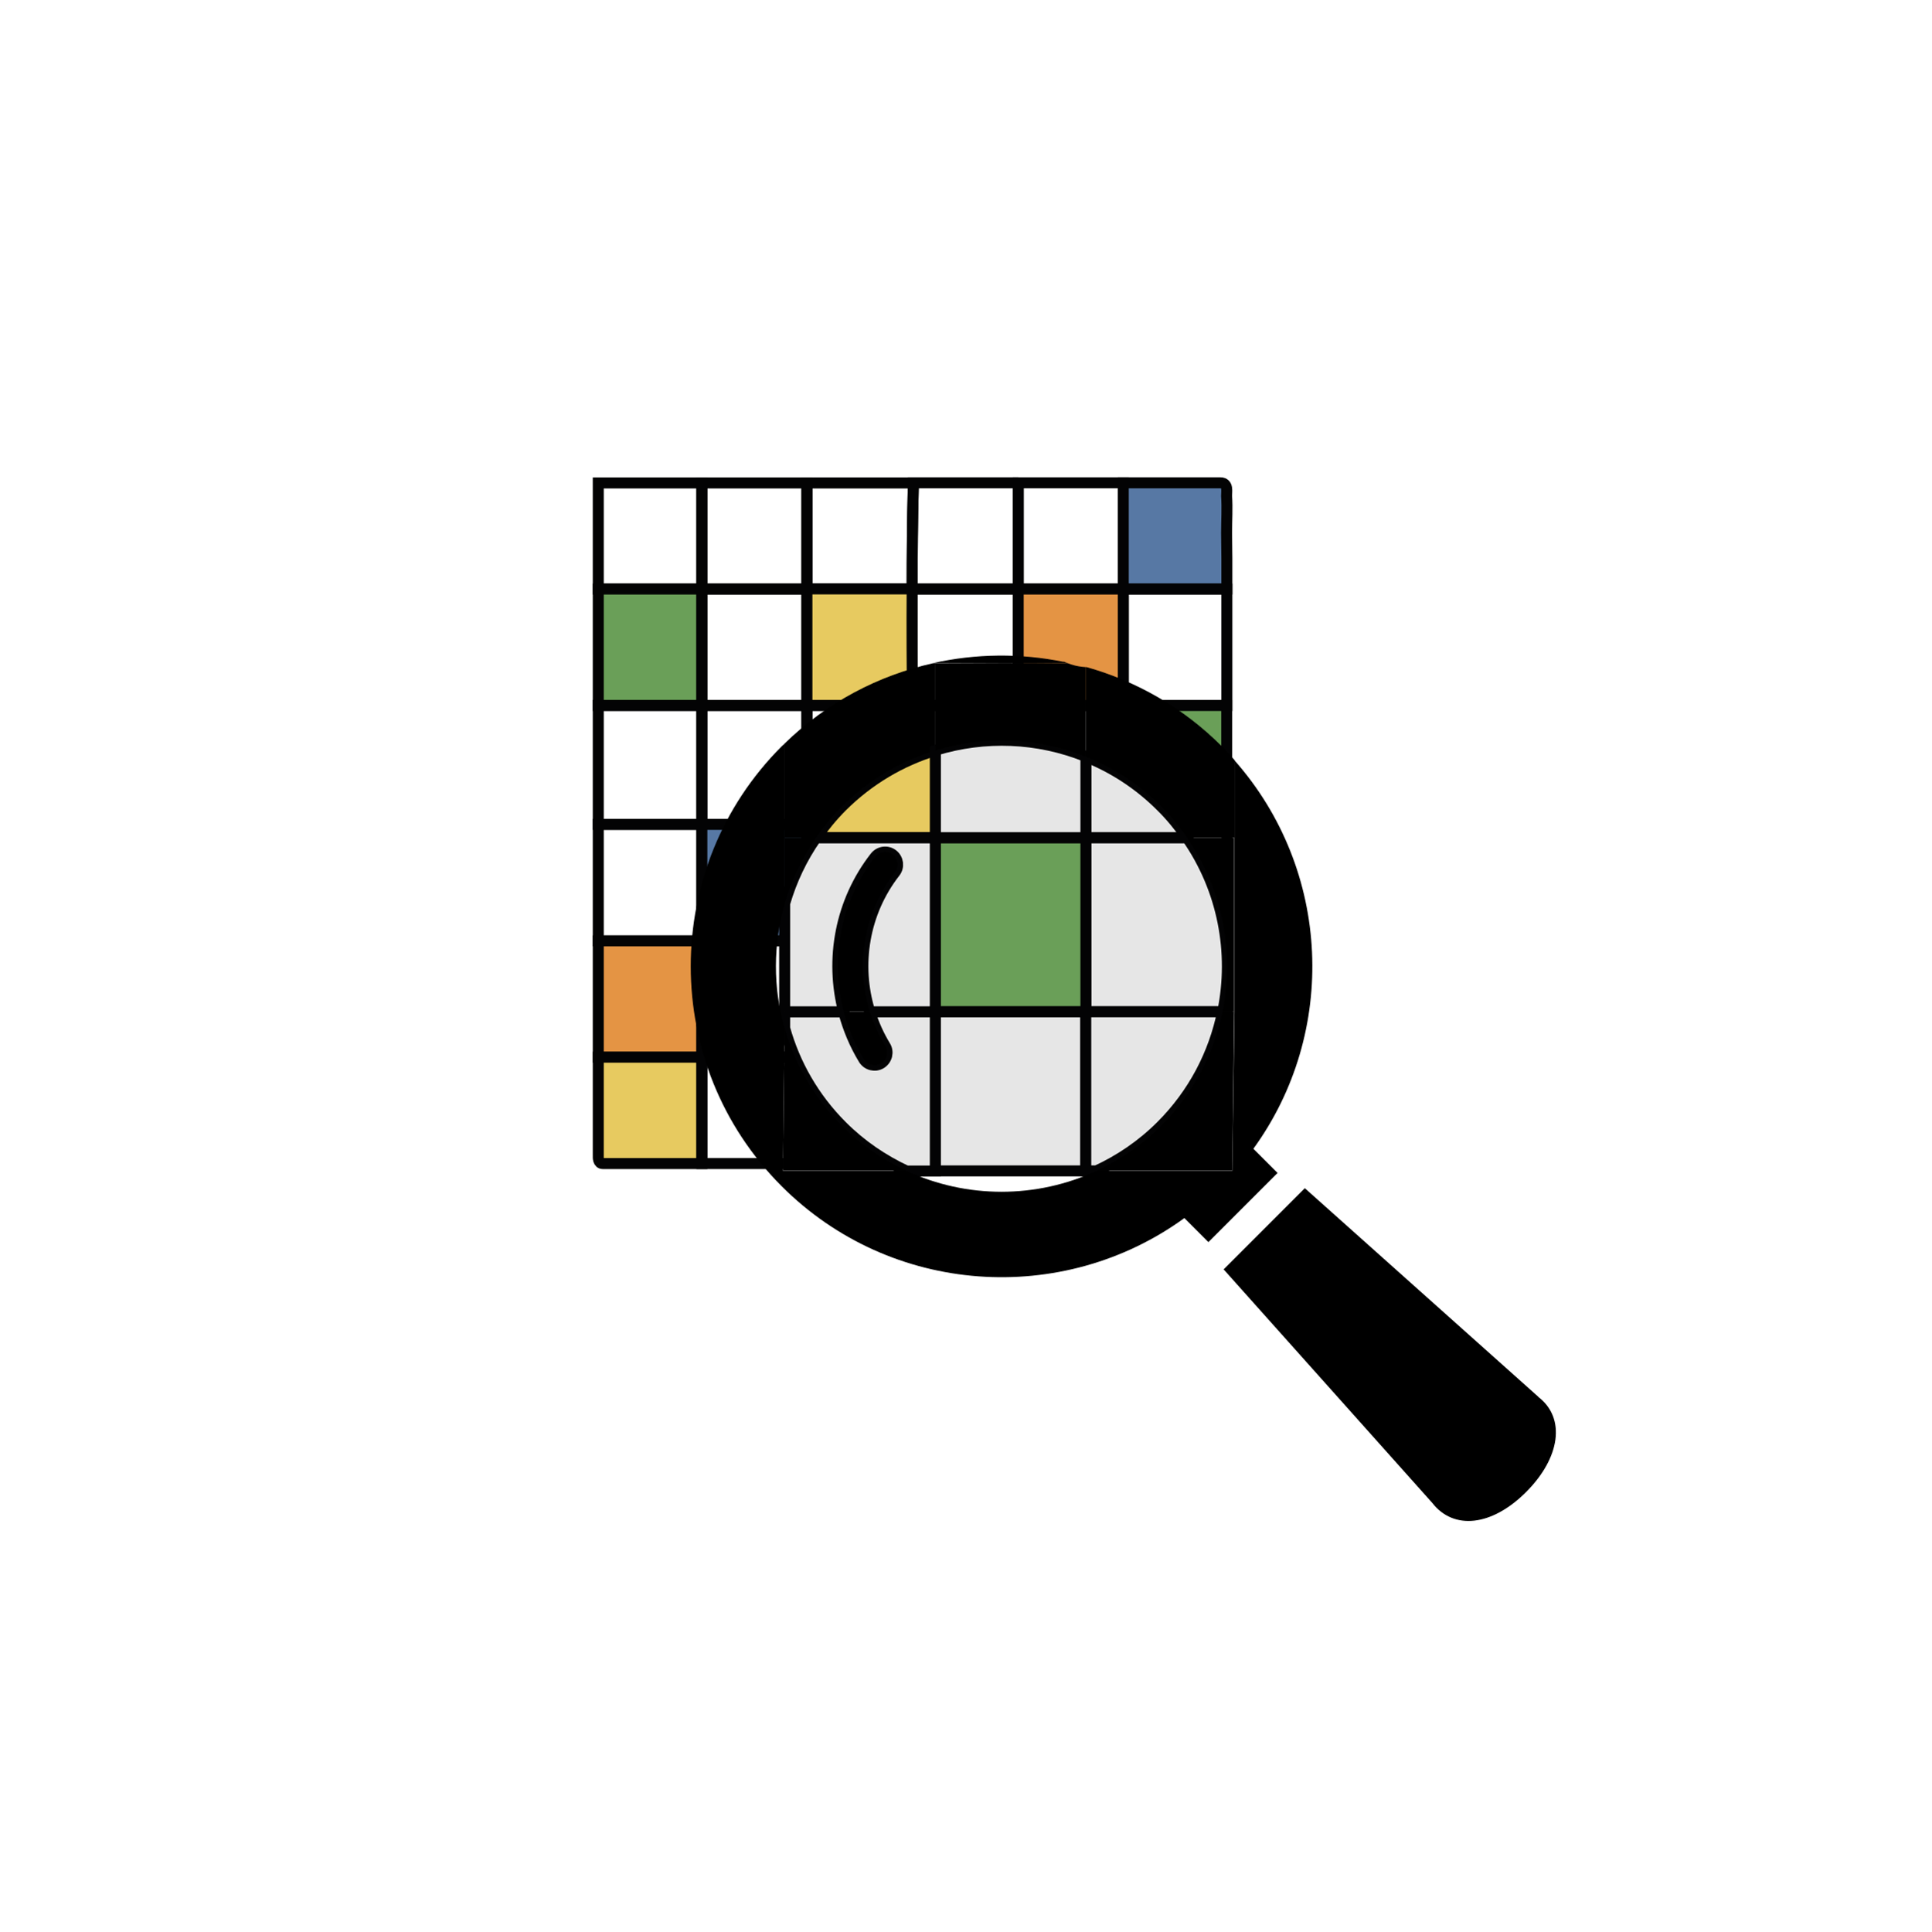
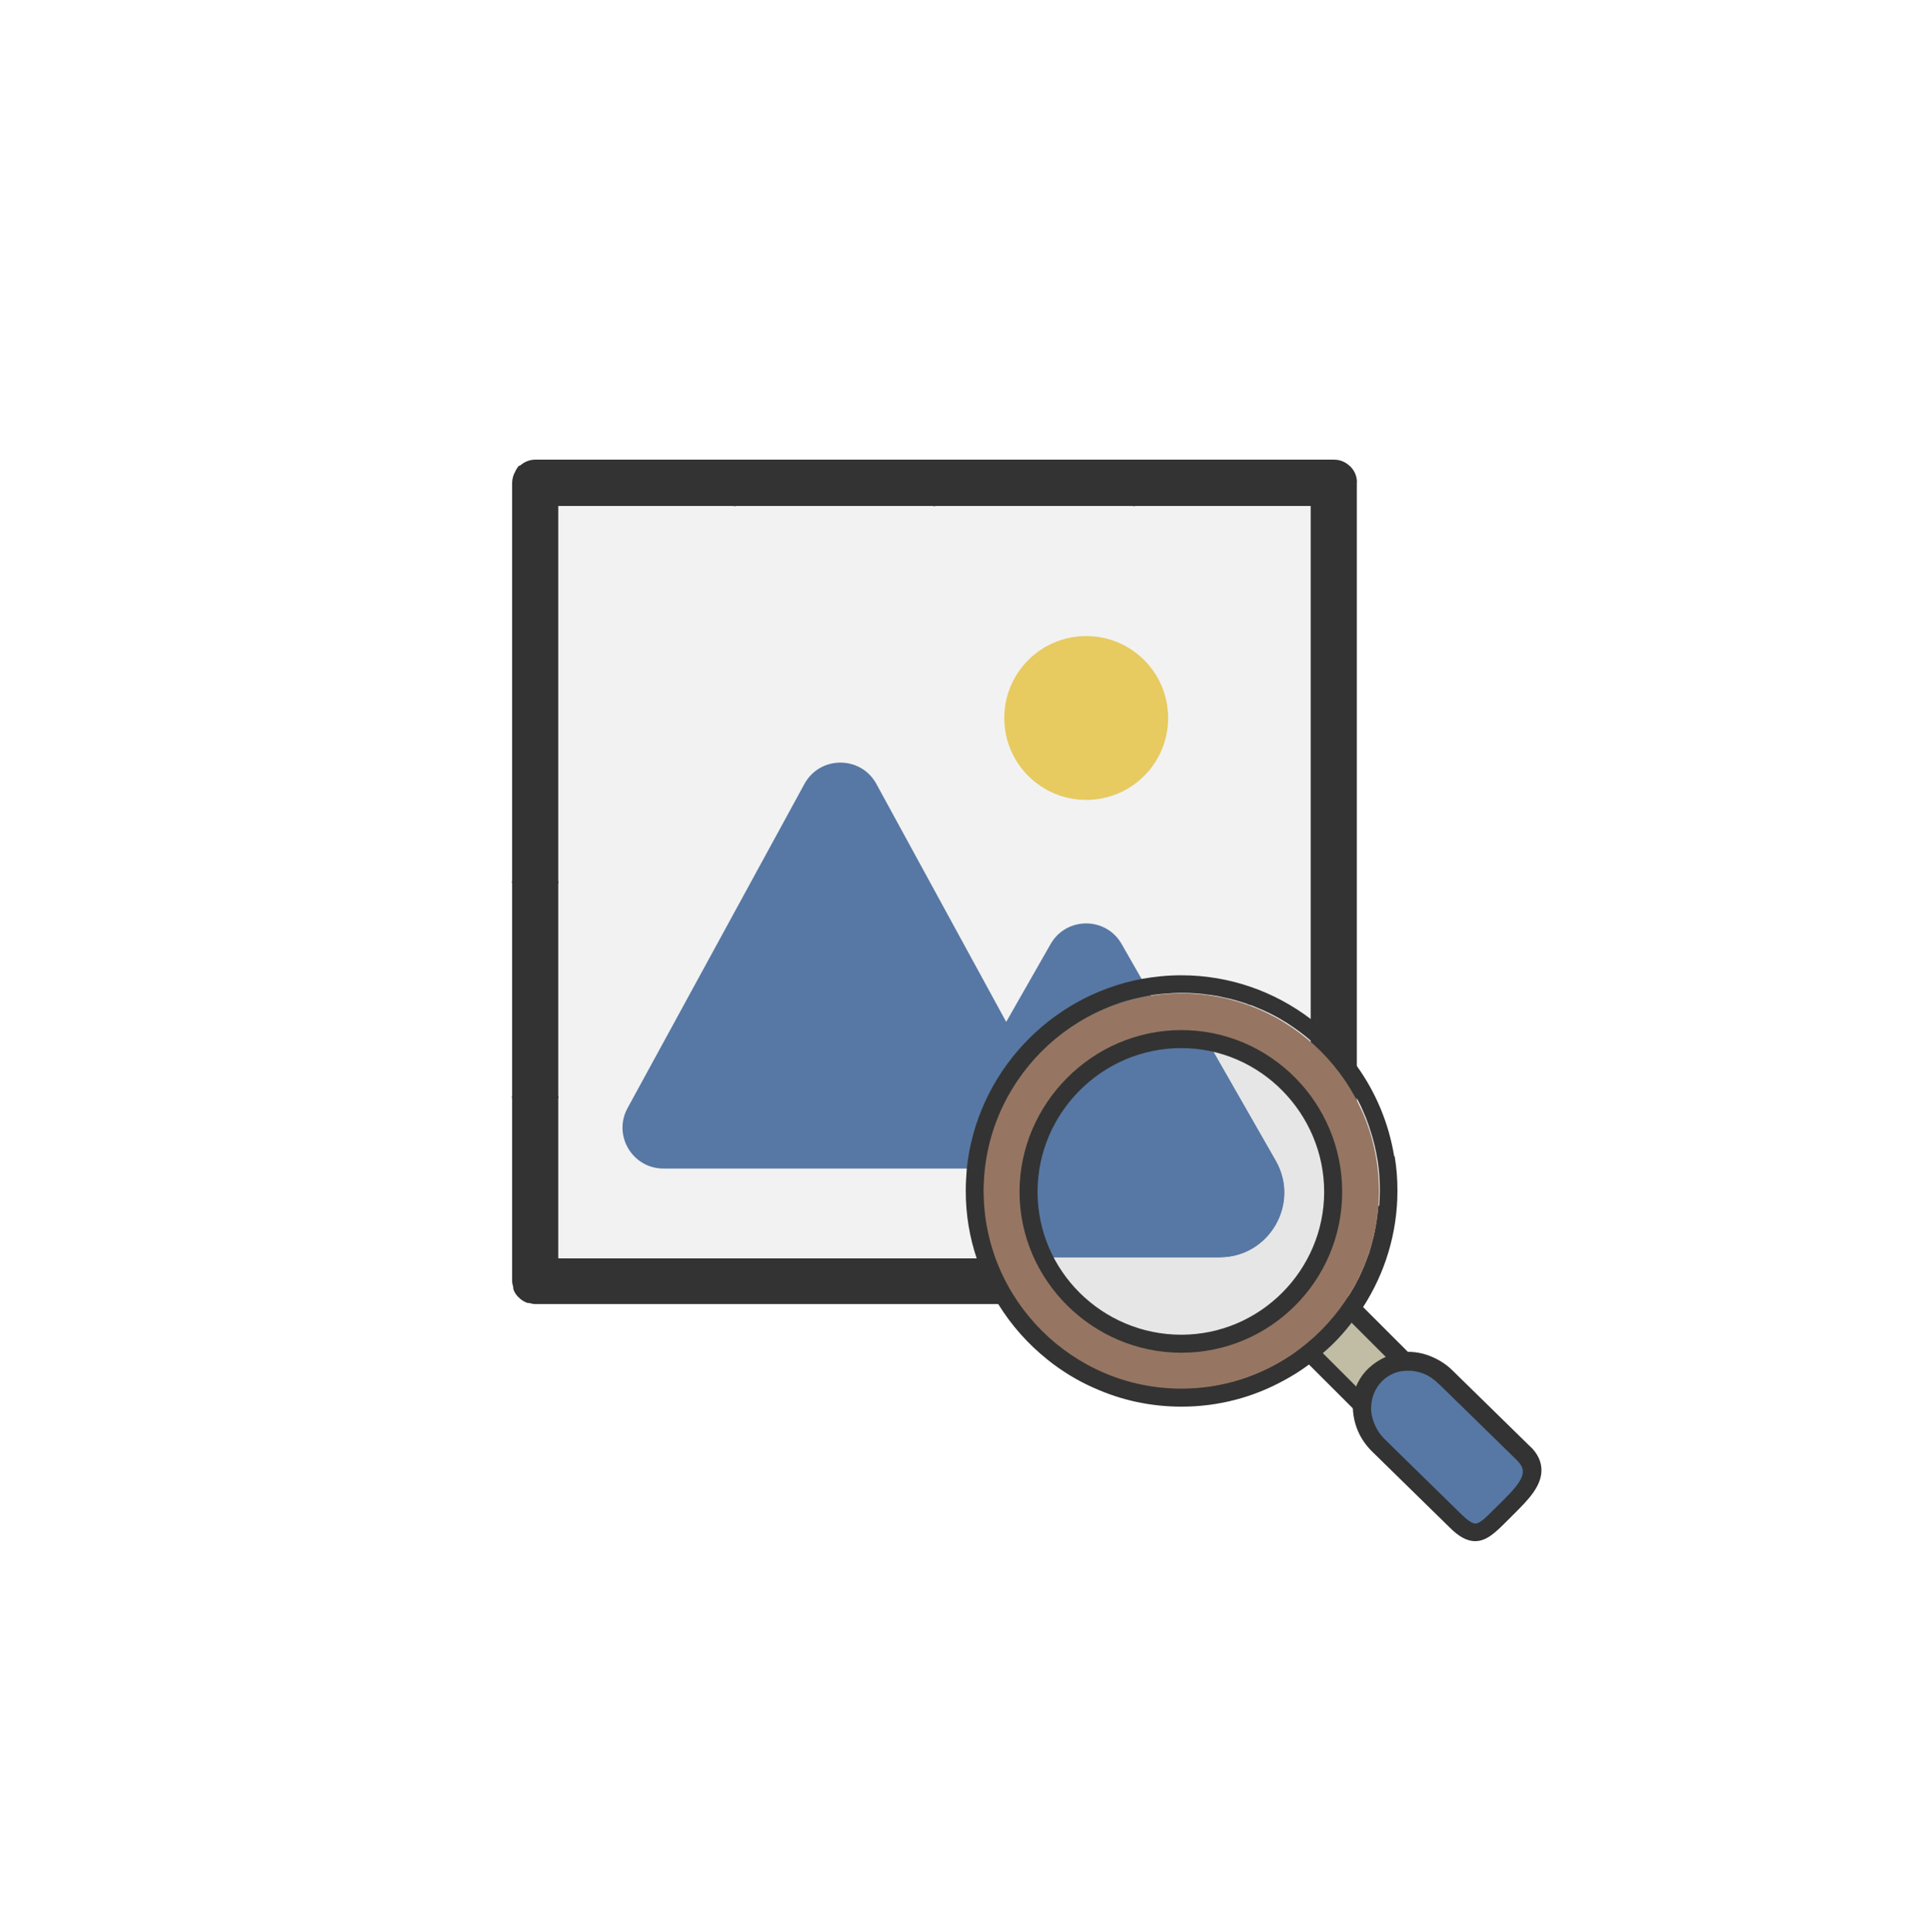
<svg xmlns="http://www.w3.org/2000/svg" id="Layer_1" version="1.1" viewBox="0 0 131.8 131.8">
  <defs>
    <style>
-       .st0, .st1 {
-         fill: none;
+       .st0 {
+         fill: #5778a4;
+       }
+ 
+       .st1 {
+         fill: #e7ca60;
      }

      .st2 {
-         fill: #6a9f58;
-       }
- 
-       .st2, .st1, .st3, .st4, .st5, .st6 {
-         stroke: #030304;
-         stroke-miterlimit: 10;
-         stroke-width: .75px;
+         fill: #f2f2f2;
      }

      .st3 {
-         fill: #e49444;
+         fill: #333;
      }

      .st4 {
-         fill: #5778a4;
+         fill: #c1bda5;
      }

      .st5 {
-         fill: #e7ca60;
+         fill: #967662;
      }

      .st6 {
        fill: #e6e6e6;
      }
    </style>
  </defs>
  <g>
-     <rect class="st1" x="40.83" y="32.96" width="7.07" height="7.24" />
-     <rect class="st1" x="47.9" y="32.96" width="7.17" height="7.24" />
-     <rect class="st2" x="40.83" y="40.2" width="7.07" height="7.95" />
-     <rect class="st1" x="40.83" y="48.14" width="7.07" height="8.12" />
-     <polygon class="st1" points="55.07 48.14 55.07 56.25 54.59 56.26 47.9 56.26 47.9 48.14 55.07 48.14" />
-     <rect class="st1" x="40.83" y="56.26" width="7.07" height="7.95" />
-     <polygon class="st4" points="55.07 56.25 55.07 64.21 47.9 64.21 47.9 56.26 54.59 56.26 55.07 56.25" />
-     <rect class="st3" x="40.83" y="64.21" width="7.07" height="7.94" />
-     <path class="st5" d="M47.9,72.15v7.26h-6.76c-.31,0-.32-.37-.31-.56v-6.7s7.07,0,7.07,0Z" />
-     <rect class="st1" x="47.9" y="72.15" width="7.17" height="7.26" />
-     <polygon class="st3" points="62.31 72.15 62.23 79.14 62.23 79.41 55.07 79.41 55.07 72.15 62.31 72.15" />
-     <polygon class="st1" points="62.32 71.4 62.31 72.15 55.07 72.15 55.07 64.21 62.31 64.21 62.32 71.4" />
-     <path class="st1" d="M62.33,32.95v.25c-.06,2.33-.08,4.66-.08,7h-7.18v-7.24h7.26Z" />
-     <path class="st1" d="M69.49,32.95v7.25h-7.24c0-2.34.02-4.67.08-7v-.25h7.17-.01Z" />
-     <polygon class="st1" points="69.49 72.15 69.49 79.41 62.23 79.41 62.23 79.14 62.31 72.15 69.49 72.15" />
-     <rect class="st1" x="69.49" y="72.15" width="7.17" height="7.26" />
-     <rect class="st1" x="69.49" y="32.95" width="7.17" height="7.25" />
-     <path class="st4" d="M83.71,36.36l.02,1.74v2.1h-7.07v-7.25h6.62c.58,0,.42.64.43.89.06.88,0,1.67,0,2.52Z" />
-     <rect class="st1" x="76.66" y="40.2" width="7.07" height="7.95" />
-     <path class="st2" d="M83.74,56.18h-.26c-2.28.04-4.55.07-6.83.08v-8.11h7.07v8.03h.02Z" />
-     <path class="st1" d="M83.74,56.18v8.03h-7.08v-7.96c2.28,0,4.55-.03,6.83-.08h.26-.01Z" />
-     <polygon class="st1" points="83.74 64.21 83.74 71.75 83.73 72.15 76.66 72.15 76.66 64.21 83.74 64.21" />
-     <polygon class="st1" points="83.73 72.15 83.64 79.41 76.66 79.41 76.66 72.15 83.73 72.15" />
-     <rect class="st1" x="47.9" y="40.2" width="7.17" height="7.95" />
-     <rect class="st1" x="47.9" y="64.21" width="7.17" height="7.94" />
-     <polygon class="st1" points="62.31 64.21 55.07 64.21 55.07 56.25 62.12 56.19 62.3 56.19 62.31 64.21" />
-     <path class="st1" d="M69.49,40.2v7.95h-7.22c-.02-2.65-.03-5.3-.02-7.95h7.24Z" />
-     <path class="st1" d="M69.49,48.14v8.1c-2.39,0-4.79-.03-7.19-.06v-.58c0-2.49-.02-4.98-.03-7.46,0,0,7.22,0,7.22,0Z" />
-     <path class="st5" d="M69.49,56.24v7.96h-7.18v-8.02c2.4.03,4.79.05,7.18.06Z" />
-     <rect class="st2" x="69.49" y="64.21" width="7.17" height="7.94" />
-     <path class="st1" d="M76.66,56.25v7.96h-7.17v-7.96c2.39.02,4.78.03,7.17,0Z" />
-     <path class="st1" d="M76.66,48.14v8.11c-2.39.02-4.78,0-7.17,0v-8.1h7.17Z" />
-     <rect class="st3" x="69.49" y="40.2" width="7.17" height="7.95" />
-     <path class="st5" d="M62.27,48.14h-7.2v-7.95h7.18c-.02,2.64,0,5.3.02,7.95Z" />
-     <path class="st1" d="M62.3,55.61v.58h-.18l-7.05.07v-8.11h7.2c.02,2.48.03,4.97.03,7.46Z" />
-     <polygon class="st1" points="69.49 64.21 69.49 72.15 62.31 72.15 62.32 71.4 62.31 64.21 69.49 64.21" />
+     <rect class="st2" x="37.03" y="32.71" width="53.88" height="54.76" />
+     <path class="st0" d="M42.83,75.62l12.07-22.12c1.06-1.94,3.85-1.94,4.91,0l8.86,16.24,3.03-5.31c1.07-1.88,3.78-1.88,4.85,0l6.37,11.14c1.06,1.86-.28,4.18-2.43,4.18h-35.21c-2.12,0-3.47-2.27-2.45-4.13Z" />
+     <path class="st1" d="M79.72,49c0,3.09-2.5,5.59-5.59,5.59s-5.59-2.5-5.59-5.59,2.5-5.59,5.59-5.59,5.59,2.5,5.59,5.59Z" />
+     <path class="st3" d="M92.61,32.93c0-.44-.18-.84-.48-1.12h0s-.02-.01-.02-.01c-.28-.27-.65-.43-1.07-.43h-54.52c-.39,0-.75.16-1.02.4h0s-.08.01-.11.04c-.09.11-.17.24-.23.38h0c-.13.22-.2.48-.21.75v27.16s-.02.07-.02.1.02.06.02.09v14.49s-.02.06-.02.09c0,.04.02.07.02.11v12.47c.01.13.03.24.07.35,0,.08.01.16.03.23.08.2.19.36.33.5h.01c.14.15.3.26.48.34h.01s.04.03.04.03c.07.02.14.03.22.03.11.04.23.06.36.07h54.52c.14-.01.26-.04.38-.08h-.01c.08,0,.15,0,.22-.03l.02-.02c.38-.16.68-.46.84-.83h0s.02-.03.02-.03c.02-.07.03-.14.03-.21.04-.11.07-.23.08-.37h0s0-54.52,0-54.52ZM89.47,85.88h-51.37v-10.91s.02-.06.02-.09-.02-.07-.02-.1v-14.47s.02-.07.02-.1-.02-.07-.02-.1v-25.58h11.95s.07.02.1.02.07-.02.1-.02h13.42s.07.02.1.02.07-.02.1-.02h13.42s.07.02.1.02.07-.02.1-.02h11.96v51.37Z" />
  </g>
  <g>
-     <path class="st0" d="M53.56,67.93v-6.28c-.81,2.78-.81,5.73-.02,8.51v-1.11l.02-1.12Z" />
-     <path class="st6" d="M63.84,69.05h-4.48c.25.81.6,1.6,1.05,2.34h0c.25.4.12.93-.28,1.18-.4.25-.93.12-1.18-.28-.62-1.02-1.07-2.11-1.37-3.23h-4.03v1.11c.68,2.44,1.98,4.75,3.91,6.68,1.32,1.32,2.82,2.33,4.41,3.07h1.97v-10.86h0Z" />
-     <path class="st5" d="M63.84,51.21c-2.33.71-4.53,1.99-6.38,3.83-.67.67-1.25,1.39-1.77,2.13h8.15v-5.97h0Z" />
-     <path class="st6" d="M53.55,69.05h4.03c-.94-3.59-.23-7.52,2.15-10.57.29-.37.83-.44,1.2-.15.37.29.44.83.15,1.2-2.14,2.74-2.71,6.33-1.72,9.52h4.48v-11.87h-8.15c-.97,1.39-1.68,2.9-2.14,4.48v7.4h0Z" />
-     <path d="M53.54,70.16l-.1,9.35v.39h8.43c-1.6-.74-3.1-1.75-4.41-3.07-1.92-1.92-3.23-4.23-3.92-6.68h0Z" />
-     <path d="M55.69,57.17c.52-.75,1.1-1.47,1.77-2.13,1.85-1.85,4.05-3.12,6.38-3.83v-5.94h-.19c-3.7.83-7.21,2.65-10.11,5.48v6.43h2.15,0Z" />
-     <path d="M53.55,57.17v4.48c.46-1.57,1.18-3.08,2.14-4.48h-2.14Z" />
-     <path d="M58.95,72.28c.25.4.77.53,1.18.28.4-.25.53-.77.28-1.18h0c-.45-.74-.8-1.53-1.05-2.34h-1.78c.3,1.12.75,2.21,1.37,3.23h0Z" />
-     <path d="M61.08,59.52c.29-.37.22-.91-.15-1.2-.37-.29-.91-.22-1.2.15-2.38,3.06-3.09,6.99-2.15,10.57h1.78c-.99-3.19-.42-6.78,1.72-9.52Z" />
-     <g>
-       <path class="st0" d="M63.84,79.9h-1.97c4.1,1.9,8.86,1.9,12.96,0h-11,0Z" />
-       <rect class="st6" x="63.84" y="69.05" width="10.27" height="10.86" />
-       <path class="st6" d="M81.02,57.17c-.52-.75-1.1-1.47-1.77-2.13-1.52-1.52-3.27-2.65-5.15-3.4v5.54h6.92Z" />
-       <path class="st6" d="M74.11,69.05h9.34c.83-4.04.02-8.35-2.43-11.87h-6.91v11.87Z" />
-       <path class="st6" d="M83.44,69.05h-9.34v10.86h.73c1.6-.74,3.1-1.75,4.42-3.07,2.21-2.21,3.61-4.93,4.19-7.79Z" />
-       <rect class="st2" x="63.84" y="57.17" width="10.27" height="11.87" />
-       <path class="st6" d="M74.11,57.17v-5.54c-3.28-1.32-6.91-1.46-10.27-.43v5.97h10.27Z" />
-       <path d="M72.59,45.17c-2.95-.6-6-.57-8.94.09h.19c3.02.02,6.04.03,9.05,0-.1-.03-.2-.07-.3-.11h0Z" />
-       <path d="M85.54,78.4c5.77-7.95,5.33-19.02-1.29-26.51v17.16l-.15,10.86h-9.27c-4.1,1.9-8.86,1.9-12.96,0h-8.43v-.39l.1-9.35c-.79-2.78-.78-5.73.02-8.51v-10.91c-.08.06-.15.12-.21.18-8.28,8.28-8.28,21.75,0,30.03,7.47,7.47,19.18,8.2,27.48,2.17l1.64,1.64,4.72-4.72-1.64-1.64h-.01Z" />
-       <path d="M83.37,50.92c-2.65-2.65-5.84-4.44-9.21-5.39h-.05v6.11c1.87.75,3.63,1.88,5.15,3.4.67.67,1.25,1.39,1.77,2.13h3.23v-5.29c-.29-.33-.57-.65-.88-.96h-.01Z" />
-       <path d="M83.44,69.05h.79v-11.88s-3.22,0-3.22,0c2.44,3.52,3.25,7.83,2.43,11.87h0Z" />
-       <path d="M79.25,76.83c-1.32,1.32-2.82,2.33-4.42,3.07h9.27l.13-10.86h-.79c-.59,2.85-1.98,5.57-4.19,7.79Z" />
-       <path d="M73.11,45.35c-.07-.02-.14-.05-.22-.08-3.02,0-6.04,0-9.05,0v5.94c3.36-1.03,6.99-.88,10.27.43v-6.11c-.33-.02-.66-.07-.99-.18h-.01Z" />
-       <path d="M104.99,95.33l-15.94-14.24-5.54,5.54,14.24,15.94c1.45,1.87,4.06,1.6,6.4-.74,2.34-2.34,2.72-5.05.84-6.49h0Z" />
-     </g>
+     <path class="st0" d="M83.23,85.82h-14.02c-.03-.37-.04-.74-.04-1.11,0-7.46,5.33-13.74,12.36-15.2l5.54,9.69c1.69,2.94-.44,6.62-3.84,6.62Z" />
+     <path class="st6" d="M97.42,92.48v.92s-.05.08-.09.12c-.04.08-.11.16-.16.23-.07.1-.15.2-.23.3-.04.06-.09.12-.13.18-.18.03-.36.04-.54.06-.67.06-1.36.1-2.07.1-.25,0-.51,0-.77,0-.25,0-.5,0-.75,0-.13,0-.24,0-.37,0-.3,0-.59-.02-.88-.03-.31-.02-.61-.03-.91-.04l-1.19-1.19c-.54.4-1.11.76-1.71,1.09-.44,0-.87,0-1.29.02-.75.03-1.5.06-2.25.1h0c-1.91.08-3.82.18-5.73.25-1.23.06-2.46.12-3.7.14-1.14-.5-2.21-1.16-3.17-1.93-.64-1.02-1.16-2.13-1.54-3.3h0c-.05-.16-.1-.31-.13-.48-.16-.5-.29-1.01-.38-1.54-.1-.52-.17-1.05-.21-1.59,0-.02,0-.04,0-.06h14.03c3.39,0,5.53-3.67,3.84-6.62l-4.25-7.42-.45-.78h0s-.15-.27-.15-.27l-.05-.09v-.02s-.07-.11-.07-.11l-.07-.13-.5-.88c1.02-.22,2.09-.33,3.17-.33.75,0,1.48.06,2.21.17h0c.11.02.21.04.31.05.03.05.05.12.09.17.48.9,1.19,1.66,2.12,2.16,0,0,.03.02.04.02.11.06.2.1.26.13.31.3.59.63.89.93.1.13.19.23.3.35h0s.02.02.03.03c.27.35.53.7.79,1.04.31.41.61.79.89,1.16.1.13.2.25.3.38,0,0,0,0,0,0,.75,1,1.45,1.94,2.23,3.15.13.77.19,1.55.19,2.35,0,2.91-.85,5.63-2.33,7.92l3.07,3.07c.05,0,.12,0,.17,0,.4.03.79.1,1.17.22Z" />
+   </g>
+   <g>
+     <path class="st4" d="M89.21,92.13l2.91-2.91,5.2,5.2-2.91,2.91-5.2-5.2Z" />
+     <path class="st3" d="M97.33,93.51l-.48-.48-.77-.77-3.07-3.07-.76-.76-.1-.1-.12.12s-.02.02-.02.03h0l-.45.45h0l-3.21,3.21.12.12.87.87,1.19,1.19,1.81,1.81.7.7,1.38,1.38.04-.03h0s3.74-3.74,3.74-3.74l.04-.04-.89-.89ZM93.07,95.15l-.51-.52-.26-.26-2.24-2.24,2.02-2.02.15.15,2.85,2.85.48.48.7.7.18.18-2.03,2.02-.81-.82-.53-.52Z" />
+     <path class="st0" d="M103.98,99.25c1.41,1.41-.06,2.64-1.35,3.92-1.29,1.29-1.84,2.09-3.25.67l-5.34-5.21c-1.41-1.41-1.47-3.56-.18-4.78,1.29-1.29,3.43-1.17,4.78.18l5.34,5.21h0Z" />
+     <path class="st3" d="M93.42,94.38c-.04.07-.09.13-.13.22-.04.08-.08.16-.12.25-.04.1-.08.2-.11.3l.53.52c.08-.48.28-.92.59-1.28-.25,0-.51,0-.77,0ZM93.42,94.38c-.04.07-.09.13-.13.22-.04.08-.08.16-.12.25-.04.1-.08.2-.11.3l.53.52c.08-.48.28-.92.59-1.28-.25,0-.51,0-.77,0ZM104.47,98.76l-5.33-5.22c-.49-.49-1.09-.84-1.72-1.06-.38-.13-.77-.2-1.17-.22-.05,0-.12,0-.17,0-.28,0-.56.04-.82.11-.23.05-.47.13-.68.23-.41.18-.8.43-1.15.75-.32.3-.58.64-.76,1.01-.04.08-.08.16-.11.25-.09.22-.15.44-.18.67-.05.26-.07.54-.05.82v.06c.06,1.1.49,2.08,1.29,2.88l5.33,5.22c.61.61,1.17.92,1.72.92.8,0,1.41-.61,2.21-1.41l.49-.49c.92-.92,1.83-1.84,1.83-2.95,0-.55-.24-1.1-.74-1.59ZM99.81,103.42l-5.33-5.22s-.02-.02-.03-.03h0c-.45-.47-.73-1.04-.84-1.64h0c-.02-.13-.04-.23-.04-.35,0-.17.02-.35.04-.51.08-.48.28-.92.59-1.28.04-.04.06-.07.1-.11.36-.36.79-.59,1.27-.69.16-.03.34-.04.51-.04h.12c.09,0,.17,0,.26.02.24.03.48.09.72.19.37.15.72.4,1.01.69,0,0,.03.02.04.03l5.33,5.21c.24.25.37.49.37.74,0,.62-.74,1.36-1.47,2.09l-.49.48c-.55.56-.98.98-1.28.98-.18,0-.49-.18-.86-.55ZM93.42,94.38c-.04.07-.09.13-.13.22-.04.08-.08.16-.12.25-.04.1-.08.2-.11.3l.53.52c.08-.48.28-.92.59-1.28-.25,0-.51,0-.77,0Z" />
+     <path class="st3" d="M95.15,78.92c-.37-2.26-1.25-4.35-2.53-6.14-.5-.72-1.08-1.38-1.71-2-.45-.44-.93-.86-1.45-1.23-2.47-1.88-5.53-2.99-8.84-2.99-.92,0-1.83.09-2.71.25-6.33,1.19-11.26,6.47-11.93,12.95-.04.5-.07,1.01-.07,1.52,0,1.61.26,3.16.75,4.61.18.55.39,1.08.64,1.59.24.54.52,1.05.84,1.54.89,1.44,2.03,2.72,3.35,3.77.96.77,2.03,1.43,3.17,1.93,1.83.83,3.85,1.28,5.98,1.28,2.53,0,4.92-.65,7-1.8.59-.32,1.17-.68,1.71-1.09.16-.12.33-.25.49-.38.15-.13.31-.26.46-.4.73-.62,1.38-1.32,1.96-2.08.14-.17.28-.34.4-.52.13-.18.26-.36.38-.55,1.47-2.29,2.33-5.01,2.33-7.92,0-.8-.06-1.58-.19-2.35ZM94.06,82.31c0,.12-.02.22-.03.33-.02.19-.04.38-.07.57-.04.26-.08.52-.13.77-.04.23-.1.47-.16.69-.03.12-.06.23-.09.34-.02.04-.04.1-.04.15-.03.07-.04.14-.07.22-.04.18-.12.34-.18.51-.04.13-.09.25-.15.39-.02.08-.05.15-.09.22-.08.2-.17.4-.26.59-.05.11-.1.21-.16.31,0,0,0,0,0,0-.05.12-.12.23-.18.35-.08.14-.17.29-.25.43-.05.09-.11.17-.15.25,0,0-.02.02-.02.03-.03.04-.05.08-.07.12-.05.07-.1.14-.14.22,0,0,0,0,0,0h-.02c-.12.18-.23.35-.36.52-.18.24-.37.48-.57.7-.18.21-.36.4-.55.6-.19.2-.39.39-.58.57-.4.37-.83.71-1.27,1.03-.04.03-.08.05-.13.08-.12.08-.23.16-.35.24-.22.14-.46.29-.68.41-.11.06-.22.13-.32.18-.29.16-.58.31-.88.43-.09.04-.18.09-.28.13-.56.24-1.14.44-1.74.6h0c-.21.05-.41.11-.63.14-.22.05-.42.09-.64.13-.13.03-.26.04-.4.05-.34.05-.68.08-1.03.1-.25.02-.5.03-.75.03-.18,0-.36,0-.53-.02-.13,0-.25,0-.37-.02-.33-.02-.66-.04-.97-.1-.14-.02-.28-.04-.41-.06-.26-.04-.51-.09-.75-.15-.17-.04-.34-.08-.5-.13-.15-.04-.31-.08-.45-.13-.78-.23-1.54-.55-2.25-.93-.07-.04-.14-.07-.22-.12h0c-.21-.11-.4-.22-.6-.35-.2-.13-.4-.25-.59-.39-.22-.15-.42-.31-.63-.47-.21-.15-.4-.32-.6-.49-.1-.08-.19-.17-.29-.26-.09-.09-.19-.18-.28-.27-.14-.14-.29-.29-.43-.44-.14-.15-.28-.31-.41-.47-.13-.16-.26-.32-.4-.48h0c-.04-.06-.08-.11-.12-.16-.05-.07-.1-.13-.15-.21-.03-.04-.05-.07-.08-.11,0-.02-.02-.04-.04-.05-.12-.17-.22-.34-.33-.51-.04-.06-.09-.13-.13-.2-.15-.25-.31-.51-.43-.78h0c-.17-.31-.32-.65-.47-.98,0-.02-.02-.04-.03-.06-.07-.18-.14-.36-.21-.55,0,0,0-.02,0-.02-.1-.26-.19-.53-.26-.81-.06-.18-.11-.37-.15-.56,0-.02,0-.04-.02-.05-.04-.14-.07-.31-.1-.46-.04-.16-.06-.33-.09-.49-.02-.08-.04-.16-.04-.25,0-.08-.03-.16-.03-.25-.03-.15-.04-.31-.05-.47-.02-.15-.03-.31-.04-.47-.02-.26-.03-.52-.03-.78,0-.23,0-.46.02-.69,0-.14.02-.29.04-.42,0-.13.02-.27.04-.4.02-.18.04-.35.06-.53.04-.22.07-.45.13-.66.03-.15.06-.31.11-.47.02-.09.04-.18.06-.27.04-.14.08-.28.12-.41.02-.04.03-.09.04-.13.09-.29.19-.57.3-.85.03-.05.04-.11.06-.16.02-.04.03-.07.04-.1.02-.06.04-.12.07-.17.14-.33.3-.66.47-.98.08-.16.17-.32.27-.48.09-.15.18-.31.28-.47.1-.15.2-.3.31-.45.31-.45.65-.87,1.01-1.28.12-.13.24-.27.37-.4.13-.13.25-.26.39-.39.21-.2.41-.39.63-.57.4-.33.81-.65,1.24-.93.11-.07.22-.14.32-.21.6-.38,1.24-.71,1.9-.99.16-.07.32-.14.49-.2.18-.07.37-.14.57-.21.25-.08.5-.15.76-.22,0,0,.03,0,.05-.02.02,0,.04,0,.06,0h.02s0,0,.03-.02c.17-.04.36-.08.54-.12.22-.05.43-.09.65-.13h.02c.22-.03.45-.06.67-.08.45-.04.91-.07,1.37-.07.62,0,1.23.04,1.82.13.1,0,.2.03.3.04.31.04.6.11.9.18.13.03.26.05.39.09.2.05.4.11.59.17.21.06.42.13.63.22.02,0,.03,0,.04,0,.13.04.25.09.38.15.42.17.84.36,1.24.57h0c.13.07.27.14.4.22,0,0,.02,0,.03.02.14.08.29.17.43.26.59.38,1.17.8,1.7,1.27.09.07.17.14.26.22.1.09.2.19.3.29.04.03.06.05.1.1,0,0,0,0,.02.02.04.04.1.09.14.14.22.22.43.46.63.69t0,0c.06.07.13.13.18.21.03.04.06.08.1.12.03.04.06.09.09.13.12.14.22.28.31.42.13.18.26.37.38.55.12.19.23.38.34.57s.22.38.31.57c.11.21.21.41.3.62,0,0,0,0,0,0,.04.09.08.18.12.27.09.2.17.4.24.61.06.15.11.31.16.47.07.21.13.41.19.62.04.16.09.33.13.5.07.3.13.6.18.91.02.08.03.15.04.23.09.62.13,1.25.13,1.89,0,.35-.02.7-.04,1.04Z" />
+     <path class="st5" d="M80.62,67.79c-7.42,0-13.49,6.07-13.49,13.49s6.07,13.49,13.49,13.49,13.49-6.07,13.49-13.49-6.07-13.49-13.49-13.49ZM80.62,91.7c-5.76,0-10.43-4.67-10.43-10.43s4.67-10.43,10.43-10.43,10.43,4.67,10.43,10.43-4.67,10.43-10.43,10.43Z" />
+     <path class="st3" d="M80.62,92.32c-6.07,0-11.04-4.97-11.04-10.98s4.97-11.04,11.04-11.04,10.98,4.97,10.98,11.04-4.91,10.98-10.98,10.98h0ZM80.62,71.53c-5.4,0-9.81,4.42-9.81,9.81s4.42,9.75,9.81,9.75,9.75-4.42,9.75-9.75-4.35-9.81-9.75-9.81h0Z" />
  </g>
</svg>
